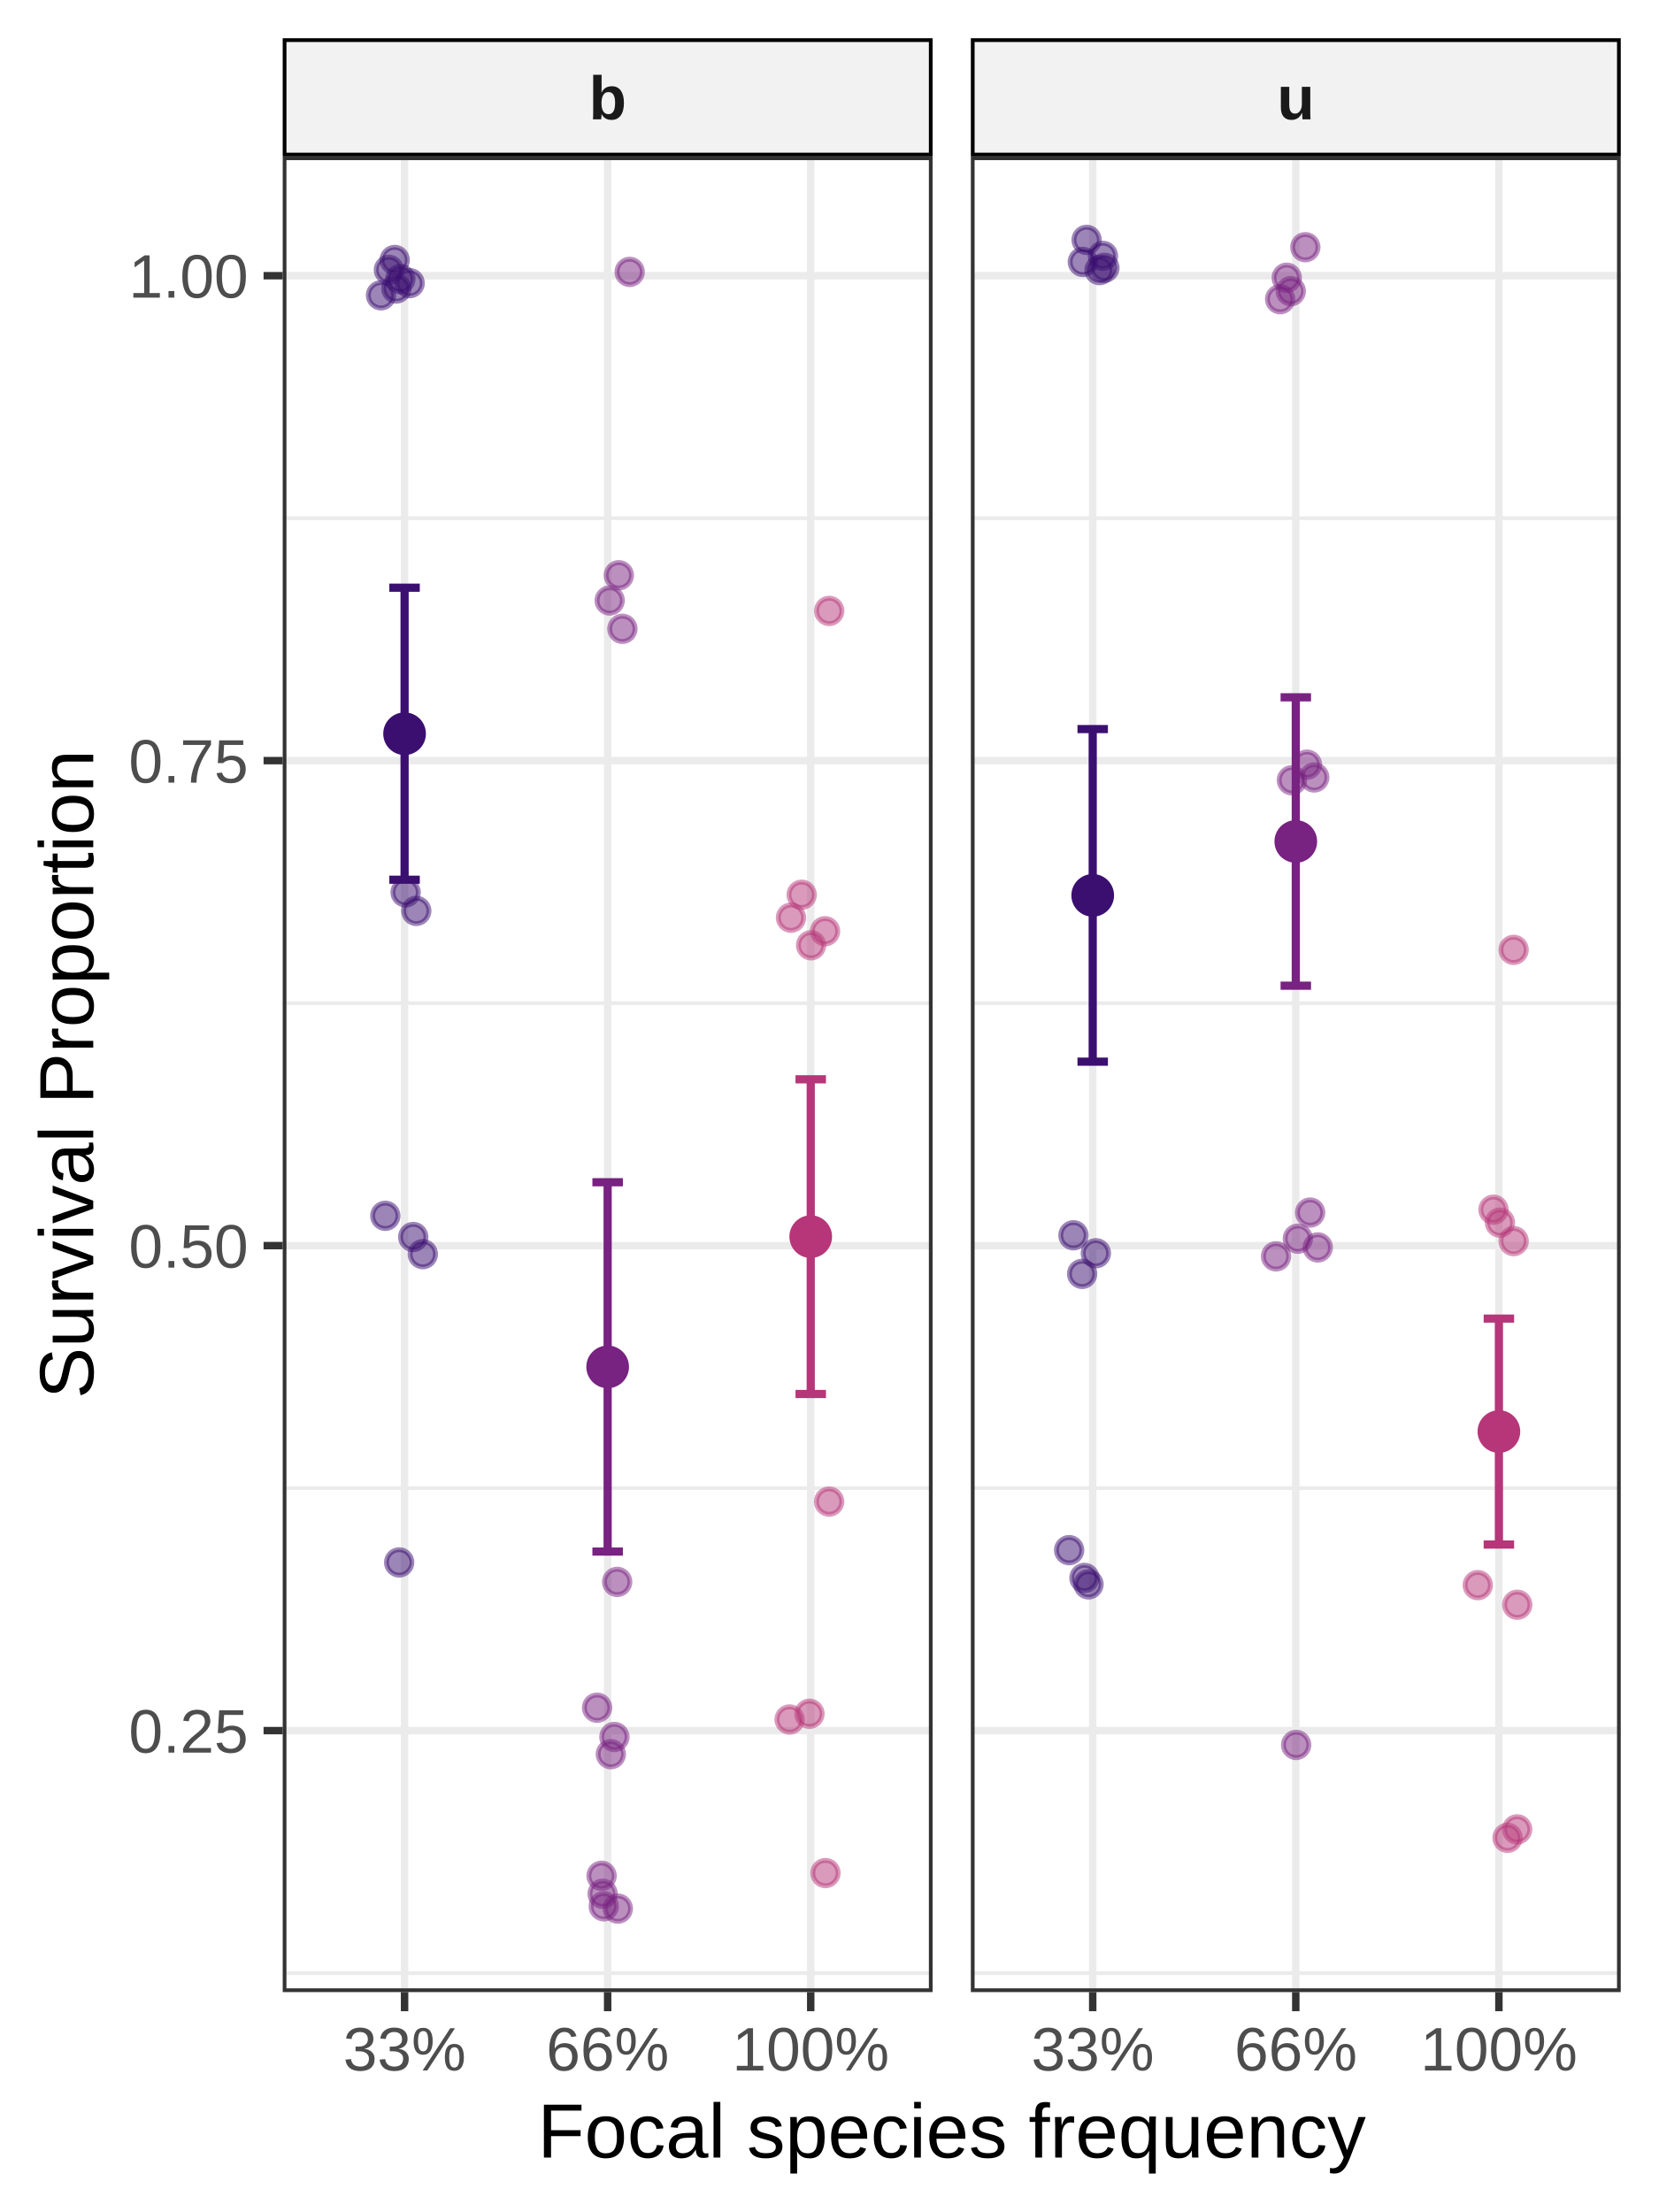
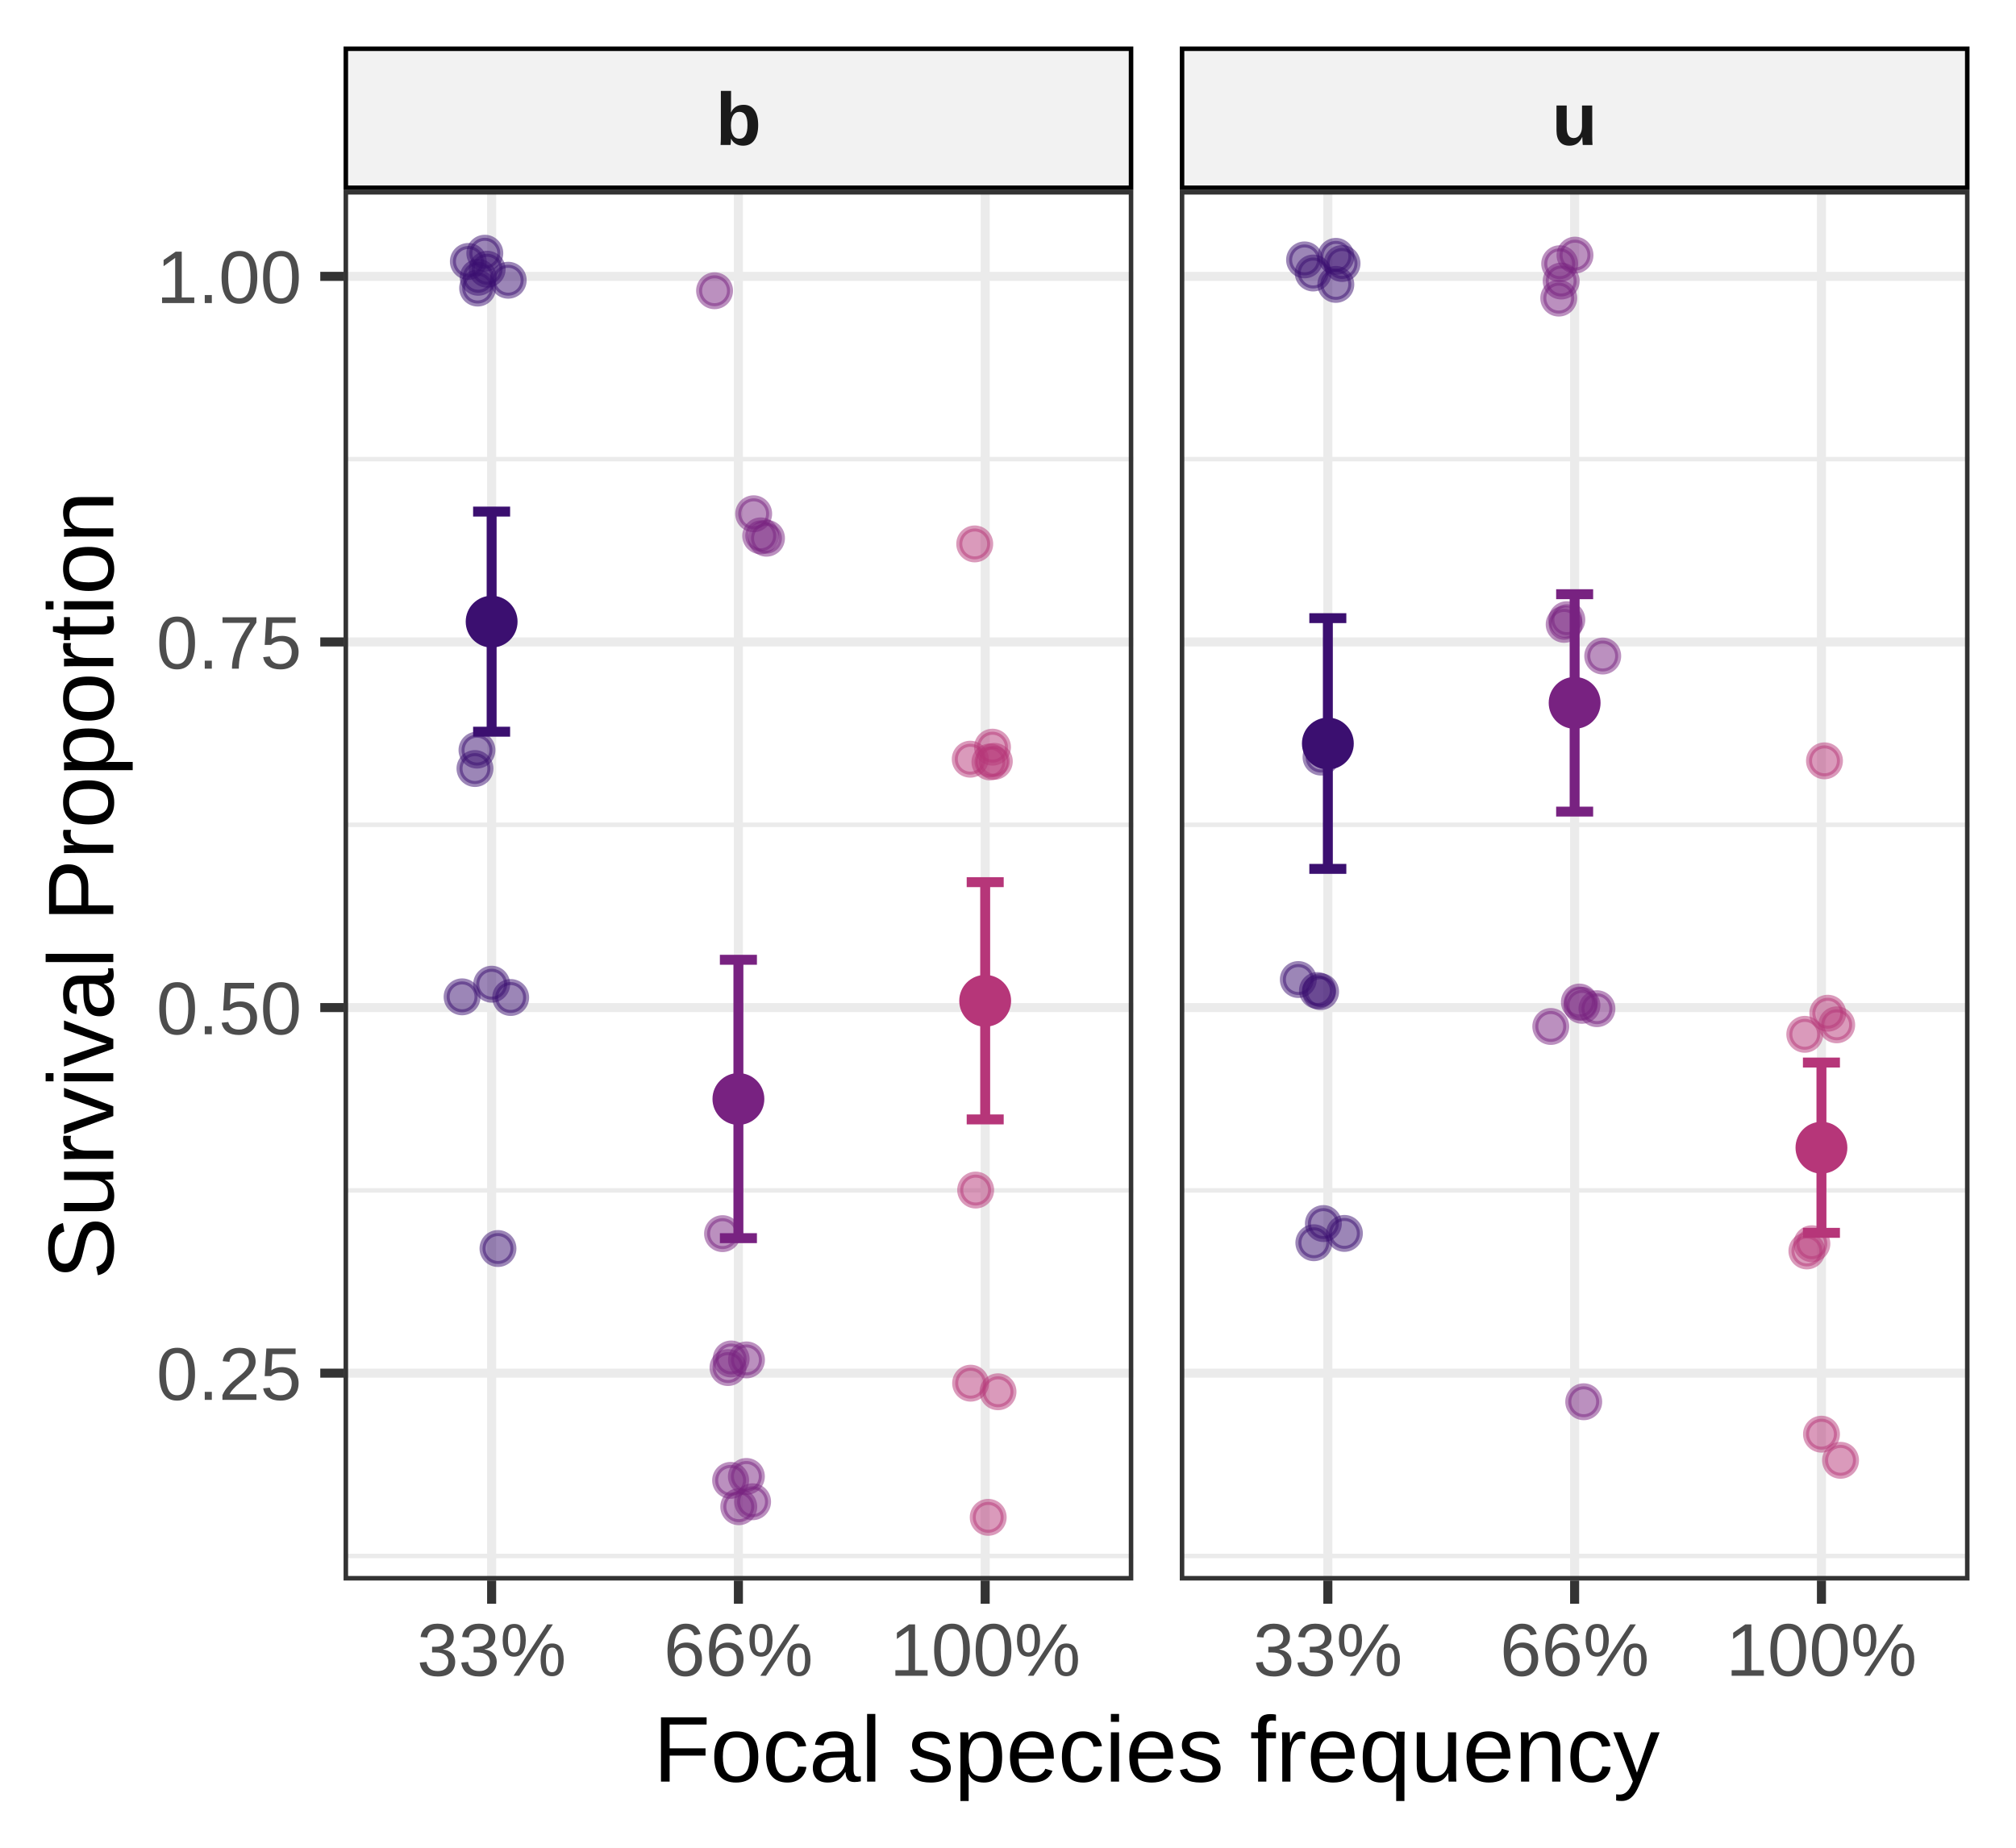
- <svg xmlns="http://www.w3.org/2000/svg" width="432.00pt" height="576.00pt" viewBox="0 0 432.00 576.00">
+ <svg xmlns="http://www.w3.org/2000/svg" width="432.00pt" height="396.00pt" viewBox="0 0 432.00 396.00">
  <g class="svglite">
    <defs>
      <style type="text/css">
    .svglite line, .svglite polyline, .svglite polygon, .svglite path, .svglite rect, .svglite circle {
      fill: none;
      stroke: #000000;
      stroke-linecap: round;
      stroke-linejoin: round;
      stroke-miterlimit: 10.00;
    }
    .svglite text {
      white-space: pre;
    }
    .svglite g.glyphgroup path {
      fill: inherit;
      stroke: none;
    }
  </style>
    </defs>
    <rect width="100%" height="100%" style="stroke: none; fill: #FFFFFF;" />
    <defs>
-       <clipPath id="cpMC4wMHw0MzIuMDB8MC4wMHw1NzYuMDA=">
-         <rect x="0.00" y="0.00" width="432.00" height="576.00" />
-       </clipPath>
-     </defs>
-     <g clip-path="url(#cpMC4wMHw0MzIuMDB8MC4wMHw1NzYuMDA=)">
-       <rect x="-0" y="0.00" width="432.00" height="576.00" style="stroke-width: 1.94; stroke: #FFFFFF; fill: #FFFFFF;" />
-     </g>
-     <defs>
-       <clipPath id="cpNzMuNjJ8MjQyLjg0fDQwLjczfDUxOC43Mw==">
-         <rect x="73.62" y="40.73" width="169.23" height="478.00" />
-       </clipPath>
-     </defs>
-     <g clip-path="url(#cpNzMuNjJ8MjQyLjg0fDQwLjczfDUxOC43Mw==)">
-       <rect x="73.62" y="40.73" width="169.23" height="478.00" style="stroke-width: 1.94; stroke: none; fill: #FFFFFF;" />
-       <polyline points="73.62,513.80 242.84,513.80 " style="stroke-width: 0.97; stroke: #EBEBEB; stroke-linecap: butt;" />
-       <polyline points="73.62,387.51 242.84,387.51 " style="stroke-width: 0.97; stroke: #EBEBEB; stroke-linecap: butt;" />
-       <polyline points="73.62,261.22 242.84,261.22 " style="stroke-width: 0.97; stroke: #EBEBEB; stroke-linecap: butt;" />
-       <polyline points="73.62,134.93 242.84,134.93 " style="stroke-width: 0.97; stroke: #EBEBEB; stroke-linecap: butt;" />
-       <polyline points="73.62,450.65 242.84,450.65 " style="stroke-width: 1.94; stroke: #EBEBEB; stroke-linecap: butt;" />
-       <polyline points="73.62,324.36 242.84,324.36 " style="stroke-width: 1.94; stroke: #EBEBEB; stroke-linecap: butt;" />
-       <polyline points="73.62,198.07 242.84,198.07 " style="stroke-width: 1.94; stroke: #EBEBEB; stroke-linecap: butt;" />
-       <polyline points="73.62,71.79 242.84,71.79 " style="stroke-width: 1.94; stroke: #EBEBEB; stroke-linecap: butt;" />
-       <polyline points="105.35,518.73 105.35,40.73 " style="stroke-width: 1.94; stroke: #EBEBEB; stroke-linecap: butt;" />
-       <polyline points="158.23,518.73 158.23,40.73 " style="stroke-width: 1.94; stroke: #EBEBEB; stroke-linecap: butt;" />
-       <polyline points="211.11,518.73 211.11,40.73 " style="stroke-width: 1.94; stroke: #EBEBEB; stroke-linecap: butt;" />
-       <circle cx="208.75" cy="232.99" r="3.31" style="stroke-width: 1.29; stroke: #B63679; stroke-opacity: 0.50; fill: #B63679; fill-opacity: 0.50;" />
-       <circle cx="214.84" cy="242.49" r="3.31" style="stroke-width: 1.29; stroke: #B63679; stroke-opacity: 0.50; fill: #B63679; fill-opacity: 0.50;" />
-       <circle cx="205.97" cy="238.96" r="3.31" style="stroke-width: 1.29; stroke: #B63679; stroke-opacity: 0.50; fill: #B63679; fill-opacity: 0.50;" />
-       <circle cx="159.99" cy="452.30" r="3.31" style="stroke-width: 1.29; stroke: #782281; stroke-opacity: 0.50; fill: #782281; fill-opacity: 0.50;" />
-       <circle cx="159.06" cy="456.78" r="3.31" style="stroke-width: 1.29; stroke: #782281; stroke-opacity: 0.50; fill: #782281; fill-opacity: 0.50;" />
-       <circle cx="155.48" cy="444.68" r="3.31" style="stroke-width: 1.29; stroke: #782281; stroke-opacity: 0.50; fill: #782281; fill-opacity: 0.50;" />
-       <circle cx="106.67" cy="73.73" r="3.31" style="stroke-width: 1.29; stroke: #3B0F70; stroke-opacity: 0.50; fill: #3B0F70; fill-opacity: 0.50;" />
-       <circle cx="103.20" cy="75.13" r="3.31" style="stroke-width: 1.29; stroke: #3B0F70; stroke-opacity: 0.50; fill: #3B0F70; fill-opacity: 0.50;" />
-       <circle cx="104.25" cy="72.66" r="3.31" style="stroke-width: 1.29; stroke: #3B0F70; stroke-opacity: 0.50; fill: #3B0F70; fill-opacity: 0.50;" />
-       <circle cx="161.14" cy="149.80" r="3.31" style="stroke-width: 1.29; stroke: #782281; stroke-opacity: 0.50; fill: #782281; fill-opacity: 0.50;" />
-       <circle cx="160.71" cy="411.92" r="3.31" style="stroke-width: 1.29; stroke: #782281; stroke-opacity: 0.50; fill: #782281; fill-opacity: 0.50;" />
-       <circle cx="156.92" cy="493.13" r="3.31" style="stroke-width: 1.29; stroke: #782281; stroke-opacity: 0.50; fill: #782281; fill-opacity: 0.50;" />
-       <circle cx="110.10" cy="326.58" r="3.31" style="stroke-width: 1.29; stroke: #3B0F70; stroke-opacity: 0.50; fill: #3B0F70; fill-opacity: 0.50;" />
-       <circle cx="107.60" cy="322.11" r="3.31" style="stroke-width: 1.29; stroke: #3B0F70; stroke-opacity: 0.50; fill: #3B0F70; fill-opacity: 0.50;" />
-       <circle cx="100.33" cy="316.59" r="3.31" style="stroke-width: 1.29; stroke: #3B0F70; stroke-opacity: 0.50; fill: #3B0F70; fill-opacity: 0.50;" />
-       <circle cx="156.64" cy="488.45" r="3.31" style="stroke-width: 1.29; stroke: #782281; stroke-opacity: 0.50; fill: #782281; fill-opacity: 0.50;" />
-       <circle cx="160.88" cy="497.00" r="3.31" style="stroke-width: 1.29; stroke: #782281; stroke-opacity: 0.50; fill: #782281; fill-opacity: 0.50;" />
-       <circle cx="157.21" cy="496.39" r="3.31" style="stroke-width: 1.29; stroke: #782281; stroke-opacity: 0.50; fill: #782281; fill-opacity: 0.50;" />
-       <circle cx="215.92" cy="159.08" r="3.31" style="stroke-width: 1.29; stroke: #B63679; stroke-opacity: 0.50; fill: #B63679; fill-opacity: 0.50;" />
-       <circle cx="211.20" cy="246.14" r="3.31" style="stroke-width: 1.29; stroke: #B63679; stroke-opacity: 0.50; fill: #B63679; fill-opacity: 0.50;" />
-       <circle cx="214.95" cy="487.74" r="3.31" style="stroke-width: 1.29; stroke: #B63679; stroke-opacity: 0.50; fill: #B63679; fill-opacity: 0.50;" />
-       <circle cx="105.62" cy="232.37" r="3.31" style="stroke-width: 1.29; stroke: #3B0F70; stroke-opacity: 0.50; fill: #3B0F70; fill-opacity: 0.50;" />
-       <circle cx="103.94" cy="406.85" r="3.31" style="stroke-width: 1.29; stroke: #3B0F70; stroke-opacity: 0.50; fill: #3B0F70; fill-opacity: 0.50;" />
-       <circle cx="108.39" cy="237.19" r="3.31" style="stroke-width: 1.29; stroke: #3B0F70; stroke-opacity: 0.50; fill: #3B0F70; fill-opacity: 0.50;" />
-       <circle cx="102.77" cy="67.70" r="3.31" style="stroke-width: 1.29; stroke: #3B0F70; stroke-opacity: 0.50; fill: #3B0F70; fill-opacity: 0.50;" />
-       <circle cx="99.21" cy="76.89" r="3.31" style="stroke-width: 1.29; stroke: #3B0F70; stroke-opacity: 0.50; fill: #3B0F70; fill-opacity: 0.50;" />
-       <circle cx="101.27" cy="70.27" r="3.31" style="stroke-width: 1.29; stroke: #3B0F70; stroke-opacity: 0.50; fill: #3B0F70; fill-opacity: 0.50;" />
-       <circle cx="158.76" cy="156.36" r="3.31" style="stroke-width: 1.29; stroke: #782281; stroke-opacity: 0.50; fill: #782281; fill-opacity: 0.50;" />
-       <circle cx="163.96" cy="70.80" r="3.31" style="stroke-width: 1.29; stroke: #782281; stroke-opacity: 0.50; fill: #782281; fill-opacity: 0.50;" />
-       <circle cx="162.07" cy="163.74" r="3.31" style="stroke-width: 1.29; stroke: #782281; stroke-opacity: 0.50; fill: #782281; fill-opacity: 0.50;" />
-       <circle cx="215.90" cy="391.01" r="3.31" style="stroke-width: 1.29; stroke: #B63679; stroke-opacity: 0.50; fill: #B63679; fill-opacity: 0.50;" />
-       <circle cx="205.61" cy="447.75" r="3.31" style="stroke-width: 1.29; stroke: #B63679; stroke-opacity: 0.50; fill: #B63679; fill-opacity: 0.50;" />
-       <circle cx="210.78" cy="446.26" r="3.31" style="stroke-width: 1.29; stroke: #B63679; stroke-opacity: 0.50; fill: #B63679; fill-opacity: 0.50;" />
-       <circle cx="105.35" cy="191.06" r="4.91" style="stroke-width: 1.29; stroke: #3B0F70; fill: #3B0F70;" />
-       <circle cx="158.23" cy="355.93" r="4.91" style="stroke-width: 1.29; stroke: #782281; fill: #782281;" />
-       <circle cx="211.11" cy="322.02" r="4.91" style="stroke-width: 1.29; stroke: #B63679; fill: #B63679;" />
-       <polyline points="101.38,153.04 109.31,153.04 " style="stroke-width: 2.13; stroke: #3B0F70; stroke-linecap: butt;" />
-       <polyline points="105.35,153.04 105.35,229.08 " style="stroke-width: 2.13; stroke: #3B0F70; stroke-linecap: butt;" />
-       <polyline points="101.38,229.08 109.31,229.08 " style="stroke-width: 2.13; stroke: #3B0F70; stroke-linecap: butt;" />
-       <polyline points="154.26,307.85 162.20,307.85 " style="stroke-width: 2.13; stroke: #782281; stroke-linecap: butt;" />
-       <polyline points="158.23,307.85 158.23,404.02 " style="stroke-width: 2.13; stroke: #782281; stroke-linecap: butt;" />
-       <polyline points="154.26,404.02 162.20,404.02 " style="stroke-width: 2.13; stroke: #782281; stroke-linecap: butt;" />
-       <polyline points="207.15,281.05 215.08,281.05 " style="stroke-width: 2.13; stroke: #B63679; stroke-linecap: butt;" />
-       <polyline points="211.11,281.05 211.11,363.00 " style="stroke-width: 2.13; stroke: #B63679; stroke-linecap: butt;" />
-       <polyline points="207.15,363.00 215.08,363.00 " style="stroke-width: 2.13; stroke: #B63679; stroke-linecap: butt;" />
-       <rect x="73.62" y="40.73" width="169.23" height="478.00" style="stroke-width: 1.94; stroke: #333333;" />
-     </g>
-     <g clip-path="url(#cpMC4wMHw0MzIuMDB8MC4wMHw1NzYuMDA=)">
+       <clipPath id="cpMC4wMHw0MzIuMDB8MC4wMHwzOTYuMDA=">
+         <rect x="0.00" y="0.00" width="432.00" height="396.00" />
+       </clipPath>
+     </defs>
+     <g clip-path="url(#cpMC4wMHw0MzIuMDB8MC4wMHwzOTYuMDA=)">
+       <rect x="-0" y="0.00" width="432.00" height="396.00" style="stroke-width: 1.94; stroke: #FFFFFF; fill: #FFFFFF;" />
+     </g>
+     <defs>
+       <clipPath id="cpNzMuNjJ8MjQyLjg0fDQwLjczfDMzOC43Mw==">
+         <rect x="73.62" y="40.73" width="169.23" height="298.00" />
+       </clipPath>
+     </defs>
+     <g clip-path="url(#cpNzMuNjJ8MjQyLjg0fDQwLjczfDMzOC43Mw==)">
+       <rect x="73.62" y="40.73" width="169.23" height="298.00" style="stroke-width: 1.94; stroke: none; fill: #FFFFFF;" />
+       <polyline points="73.62,333.47 242.84,333.47 " style="stroke-width: 0.97; stroke: #EBEBEB; stroke-linecap: butt;" />
+       <polyline points="73.62,255.11 242.84,255.11 " style="stroke-width: 0.97; stroke: #EBEBEB; stroke-linecap: butt;" />
+       <polyline points="73.62,176.76 242.84,176.76 " style="stroke-width: 0.97; stroke: #EBEBEB; stroke-linecap: butt;" />
+       <polyline points="73.62,98.40 242.84,98.40 " style="stroke-width: 0.97; stroke: #EBEBEB; stroke-linecap: butt;" />
+       <polyline points="73.62,294.29 242.84,294.29 " style="stroke-width: 1.94; stroke: #EBEBEB; stroke-linecap: butt;" />
+       <polyline points="73.62,215.94 242.84,215.94 " style="stroke-width: 1.94; stroke: #EBEBEB; stroke-linecap: butt;" />
+       <polyline points="73.62,137.58 242.84,137.58 " style="stroke-width: 1.94; stroke: #EBEBEB; stroke-linecap: butt;" />
+       <polyline points="73.62,59.23 242.84,59.23 " style="stroke-width: 1.94; stroke: #EBEBEB; stroke-linecap: butt;" />
+       <polyline points="105.35,338.73 105.35,40.73 " style="stroke-width: 1.94; stroke: #EBEBEB; stroke-linecap: butt;" />
+       <polyline points="158.23,338.73 158.23,40.73 " style="stroke-width: 1.94; stroke: #EBEBEB; stroke-linecap: butt;" />
+       <polyline points="211.11,338.73 211.11,40.73 " style="stroke-width: 1.94; stroke: #EBEBEB; stroke-linecap: butt;" />
+       <circle cx="207.91" cy="162.71" r="3.31" style="stroke-width: 1.29; stroke: #B63679; stroke-opacity: 0.50; fill: #B63679; fill-opacity: 0.50;" />
+       <circle cx="212.13" cy="163.30" r="3.31" style="stroke-width: 1.29; stroke: #B63679; stroke-opacity: 0.50; fill: #B63679; fill-opacity: 0.50;" />
+       <circle cx="212.68" cy="160.13" r="3.31" style="stroke-width: 1.29; stroke: #B63679; stroke-opacity: 0.50; fill: #B63679; fill-opacity: 0.50;" />
+       <circle cx="159.96" cy="291.45" r="3.31" style="stroke-width: 1.29; stroke: #782281; stroke-opacity: 0.50; fill: #782281; fill-opacity: 0.50;" />
+       <circle cx="156.67" cy="291.25" r="3.31" style="stroke-width: 1.29; stroke: #782281; stroke-opacity: 0.50; fill: #782281; fill-opacity: 0.50;" />
+       <circle cx="156.00" cy="293.09" r="3.31" style="stroke-width: 1.29; stroke: #782281; stroke-opacity: 0.50; fill: #782281; fill-opacity: 0.50;" />
+       <circle cx="103.89" cy="54.27" r="3.31" style="stroke-width: 1.29; stroke: #3B0F70; stroke-opacity: 0.50; fill: #3B0F70; fill-opacity: 0.50;" />
+       <circle cx="104.39" cy="57.70" r="3.31" style="stroke-width: 1.29; stroke: #3B0F70; stroke-opacity: 0.50; fill: #3B0F70; fill-opacity: 0.50;" />
+       <circle cx="102.35" cy="61.74" r="3.31" style="stroke-width: 1.29; stroke: #3B0F70; stroke-opacity: 0.50; fill: #3B0F70; fill-opacity: 0.50;" />
+       <circle cx="164.25" cy="115.35" r="3.31" style="stroke-width: 1.29; stroke: #782281; stroke-opacity: 0.50; fill: #782281; fill-opacity: 0.50;" />
+       <circle cx="154.83" cy="264.39" r="3.31" style="stroke-width: 1.29; stroke: #782281; stroke-opacity: 0.50; fill: #782281; fill-opacity: 0.50;" />
+       <circle cx="158.31" cy="322.92" r="3.31" style="stroke-width: 1.29; stroke: #782281; stroke-opacity: 0.50; fill: #782281; fill-opacity: 0.50;" />
+       <circle cx="109.43" cy="213.78" r="3.31" style="stroke-width: 1.29; stroke: #3B0F70; stroke-opacity: 0.50; fill: #3B0F70; fill-opacity: 0.50;" />
+       <circle cx="105.36" cy="210.93" r="3.31" style="stroke-width: 1.29; stroke: #3B0F70; stroke-opacity: 0.50; fill: #3B0F70; fill-opacity: 0.50;" />
+       <circle cx="99.02" cy="213.64" r="3.31" style="stroke-width: 1.29; stroke: #3B0F70; stroke-opacity: 0.50; fill: #3B0F70; fill-opacity: 0.50;" />
+       <circle cx="161.27" cy="321.85" r="3.31" style="stroke-width: 1.29; stroke: #782281; stroke-opacity: 0.50; fill: #782281; fill-opacity: 0.50;" />
+       <circle cx="159.94" cy="316.43" r="3.31" style="stroke-width: 1.29; stroke: #782281; stroke-opacity: 0.50; fill: #782281; fill-opacity: 0.50;" />
+       <circle cx="156.56" cy="317.27" r="3.31" style="stroke-width: 1.29; stroke: #782281; stroke-opacity: 0.50; fill: #782281; fill-opacity: 0.50;" />
+       <circle cx="208.87" cy="116.57" r="3.31" style="stroke-width: 1.29; stroke: #B63679; stroke-opacity: 0.50; fill: #B63679; fill-opacity: 0.50;" />
+       <circle cx="213.07" cy="163.17" r="3.31" style="stroke-width: 1.29; stroke: #B63679; stroke-opacity: 0.50; fill: #B63679; fill-opacity: 0.50;" />
+       <circle cx="211.76" cy="325.19" r="3.31" style="stroke-width: 1.29; stroke: #B63679; stroke-opacity: 0.50; fill: #B63679; fill-opacity: 0.50;" />
+       <circle cx="101.78" cy="164.71" r="3.31" style="stroke-width: 1.29; stroke: #3B0F70; stroke-opacity: 0.50; fill: #3B0F70; fill-opacity: 0.50;" />
+       <circle cx="106.71" cy="267.58" r="3.31" style="stroke-width: 1.29; stroke: #3B0F70; stroke-opacity: 0.50; fill: #3B0F70; fill-opacity: 0.50;" />
+       <circle cx="102.21" cy="160.76" r="3.31" style="stroke-width: 1.29; stroke: #3B0F70; stroke-opacity: 0.50; fill: #3B0F70; fill-opacity: 0.50;" />
+       <circle cx="100.36" cy="56.03" r="3.31" style="stroke-width: 1.29; stroke: #3B0F70; stroke-opacity: 0.50; fill: #3B0F70; fill-opacity: 0.50;" />
+       <circle cx="108.90" cy="60.06" r="3.31" style="stroke-width: 1.29; stroke: #3B0F70; stroke-opacity: 0.50; fill: #3B0F70; fill-opacity: 0.50;" />
+       <circle cx="102.47" cy="59.43" r="3.31" style="stroke-width: 1.29; stroke: #3B0F70; stroke-opacity: 0.50; fill: #3B0F70; fill-opacity: 0.50;" />
+       <circle cx="163.01" cy="114.84" r="3.31" style="stroke-width: 1.29; stroke: #782281; stroke-opacity: 0.50; fill: #782281; fill-opacity: 0.50;" />
+       <circle cx="153.12" cy="62.31" r="3.31" style="stroke-width: 1.29; stroke: #782281; stroke-opacity: 0.50; fill: #782281; fill-opacity: 0.50;" />
+       <circle cx="161.50" cy="110.11" r="3.31" style="stroke-width: 1.29; stroke: #782281; stroke-opacity: 0.50; fill: #782281; fill-opacity: 0.50;" />
+       <circle cx="209.07" cy="255.05" r="3.31" style="stroke-width: 1.29; stroke: #B63679; stroke-opacity: 0.50; fill: #B63679; fill-opacity: 0.50;" />
+       <circle cx="207.99" cy="296.44" r="3.31" style="stroke-width: 1.29; stroke: #B63679; stroke-opacity: 0.50; fill: #B63679; fill-opacity: 0.50;" />
+       <circle cx="213.86" cy="298.28" r="3.31" style="stroke-width: 1.29; stroke: #B63679; stroke-opacity: 0.50; fill: #B63679; fill-opacity: 0.50;" />
+       <circle cx="105.35" cy="133.23" r="4.91" style="stroke-width: 1.29; stroke: #3B0F70; fill: #3B0F70;" />
+       <circle cx="158.23" cy="235.53" r="4.91" style="stroke-width: 1.29; stroke: #782281; fill: #782281;" />
+       <circle cx="211.11" cy="214.49" r="4.91" style="stroke-width: 1.29; stroke: #B63679; fill: #B63679;" />
+       <polyline points="101.38,109.64 109.31,109.64 " style="stroke-width: 2.13; stroke: #3B0F70; stroke-linecap: butt;" />
+       <polyline points="105.35,109.64 105.35,156.82 " style="stroke-width: 2.13; stroke: #3B0F70; stroke-linecap: butt;" />
+       <polyline points="101.38,156.82 109.31,156.82 " style="stroke-width: 2.13; stroke: #3B0F70; stroke-linecap: butt;" />
+       <polyline points="154.26,205.69 162.20,205.69 " style="stroke-width: 2.13; stroke: #782281; stroke-linecap: butt;" />
+       <polyline points="158.23,205.69 158.23,265.36 " style="stroke-width: 2.13; stroke: #782281; stroke-linecap: butt;" />
+       <polyline points="154.26,265.36 162.20,265.36 " style="stroke-width: 2.13; stroke: #782281; stroke-linecap: butt;" />
+       <polyline points="207.15,189.06 215.08,189.06 " style="stroke-width: 2.13; stroke: #B63679; stroke-linecap: butt;" />
+       <polyline points="211.11,189.06 211.11,239.91 " style="stroke-width: 2.13; stroke: #B63679; stroke-linecap: butt;" />
+       <polyline points="207.15,239.91 215.08,239.91 " style="stroke-width: 2.13; stroke: #B63679; stroke-linecap: butt;" />
+       <rect x="73.62" y="40.73" width="169.23" height="298.00" style="stroke-width: 1.94; stroke: #333333;" />
+     </g>
+     <g clip-path="url(#cpMC4wMHw0MzIuMDB8MC4wMHwzOTYuMDA=)">
</g>
    <defs>
-       <clipPath id="cpMjUyLjgxfDQyMi4wNHw0MC43M3w1MTguNzM=">
-         <rect x="252.81" y="40.73" width="169.23" height="478.00" />
-       </clipPath>
-     </defs>
-     <g clip-path="url(#cpMjUyLjgxfDQyMi4wNHw0MC43M3w1MTguNzM=)">
-       <rect x="252.81" y="40.73" width="169.23" height="478.00" style="stroke-width: 1.94; stroke: none; fill: #FFFFFF;" />
-       <polyline points="252.81,513.80 422.04,513.80 " style="stroke-width: 0.97; stroke: #EBEBEB; stroke-linecap: butt;" />
-       <polyline points="252.81,387.51 422.04,387.51 " style="stroke-width: 0.97; stroke: #EBEBEB; stroke-linecap: butt;" />
-       <polyline points="252.81,261.22 422.04,261.22 " style="stroke-width: 0.97; stroke: #EBEBEB; stroke-linecap: butt;" />
-       <polyline points="252.81,134.93 422.04,134.93 " style="stroke-width: 0.97; stroke: #EBEBEB; stroke-linecap: butt;" />
-       <polyline points="252.81,450.65 422.04,450.65 " style="stroke-width: 1.94; stroke: #EBEBEB; stroke-linecap: butt;" />
-       <polyline points="252.81,324.36 422.04,324.36 " style="stroke-width: 1.94; stroke: #EBEBEB; stroke-linecap: butt;" />
-       <polyline points="252.81,198.07 422.04,198.07 " style="stroke-width: 1.94; stroke: #EBEBEB; stroke-linecap: butt;" />
-       <polyline points="252.81,71.79 422.04,71.79 " style="stroke-width: 1.94; stroke: #EBEBEB; stroke-linecap: butt;" />
-       <polyline points="284.54,518.73 284.54,40.73 " style="stroke-width: 1.94; stroke: #EBEBEB; stroke-linecap: butt;" />
-       <polyline points="337.42,518.73 337.42,40.73 " style="stroke-width: 1.94; stroke: #EBEBEB; stroke-linecap: butt;" />
-       <polyline points="390.31,518.73 390.31,40.73 " style="stroke-width: 1.94; stroke: #EBEBEB; stroke-linecap: butt;" />
-       <circle cx="335.06" cy="72.32" r="3.31" style="stroke-width: 1.29; stroke: #782281; stroke-opacity: 0.50; fill: #782281; fill-opacity: 0.50;" />
-       <circle cx="341.15" cy="315.75" r="3.31" style="stroke-width: 1.29; stroke: #782281; stroke-opacity: 0.50; fill: #782281; fill-opacity: 0.50;" />
-       <circle cx="332.28" cy="327.15" r="3.31" style="stroke-width: 1.29; stroke: #782281; stroke-opacity: 0.50; fill: #782281; fill-opacity: 0.50;" />
-       <circle cx="286.30" cy="70.33" r="3.31" style="stroke-width: 1.29; stroke: #3B0F70; stroke-opacity: 0.50; fill: #3B0F70; fill-opacity: 0.50;" />
-       <circle cx="285.36" cy="326.34" r="3.31" style="stroke-width: 1.29; stroke: #3B0F70; stroke-opacity: 0.50; fill: #3B0F70; fill-opacity: 0.50;" />
-       <circle cx="281.78" cy="331.71" r="3.31" style="stroke-width: 1.29; stroke: #3B0F70; stroke-opacity: 0.50; fill: #3B0F70; fill-opacity: 0.50;" />
-       <circle cx="285.86" cy="233.00" r="3.31" style="stroke-width: 1.29; stroke: #3B0F70; stroke-opacity: 0.50; fill: #3B0F70; fill-opacity: 0.50;" />
-       <circle cx="282.39" cy="410.89" r="3.31" style="stroke-width: 1.29; stroke: #3B0F70; stroke-opacity: 0.50; fill: #3B0F70; fill-opacity: 0.50;" />
-       <circle cx="283.44" cy="412.56" r="3.31" style="stroke-width: 1.29; stroke: #3B0F70; stroke-opacity: 0.50; fill: #3B0F70; fill-opacity: 0.50;" />
-       <circle cx="340.33" cy="199.12" r="3.31" style="stroke-width: 1.29; stroke: #782281; stroke-opacity: 0.50; fill: #782281; fill-opacity: 0.50;" />
-       <circle cx="339.90" cy="64.37" r="3.31" style="stroke-width: 1.29; stroke: #782281; stroke-opacity: 0.50; fill: #782281; fill-opacity: 0.50;" />
-       <circle cx="336.11" cy="75.82" r="3.31" style="stroke-width: 1.29; stroke: #782281; stroke-opacity: 0.50; fill: #782281; fill-opacity: 0.50;" />
-       <circle cx="395.06" cy="476.36" r="3.31" style="stroke-width: 1.29; stroke: #B63679; stroke-opacity: 0.50; fill: #B63679; fill-opacity: 0.50;" />
-       <circle cx="392.56" cy="478.56" r="3.31" style="stroke-width: 1.29; stroke: #B63679; stroke-opacity: 0.50; fill: #B63679; fill-opacity: 0.50;" />
-       <circle cx="279.52" cy="321.66" r="3.31" style="stroke-width: 1.29; stroke: #3B0F70; stroke-opacity: 0.50; fill: #3B0F70; fill-opacity: 0.50;" />
-       <circle cx="282.95" cy="62.46" r="3.31" style="stroke-width: 1.29; stroke: #3B0F70; stroke-opacity: 0.50; fill: #3B0F70; fill-opacity: 0.50;" />
-       <circle cx="287.19" cy="66.63" r="3.31" style="stroke-width: 1.29; stroke: #3B0F70; stroke-opacity: 0.50; fill: #3B0F70; fill-opacity: 0.50;" />
-       <circle cx="336.40" cy="203.18" r="3.31" style="stroke-width: 1.29; stroke: #782281; stroke-opacity: 0.50; fill: #782281; fill-opacity: 0.50;" />
-       <circle cx="342.23" cy="202.44" r="3.31" style="stroke-width: 1.29; stroke: #782281; stroke-opacity: 0.50; fill: #782281; fill-opacity: 0.50;" />
-       <circle cx="337.51" cy="454.37" r="3.31" style="stroke-width: 1.29; stroke: #782281; stroke-opacity: 0.50; fill: #782281; fill-opacity: 0.50;" />
-       <circle cx="394.14" cy="247.34" r="3.31" style="stroke-width: 1.29; stroke: #B63679; stroke-opacity: 0.50; fill: #B63679; fill-opacity: 0.50;" />
-       <circle cx="390.58" cy="318.36" r="3.31" style="stroke-width: 1.29; stroke: #B63679; stroke-opacity: 0.50; fill: #B63679; fill-opacity: 0.50;" />
-       <circle cx="388.90" cy="315.00" r="3.31" style="stroke-width: 1.29; stroke: #B63679; stroke-opacity: 0.50; fill: #B63679; fill-opacity: 0.50;" />
-       <circle cx="287.58" cy="69.74" r="3.31" style="stroke-width: 1.29; stroke: #3B0F70; stroke-opacity: 0.50; fill: #3B0F70; fill-opacity: 0.50;" />
-       <circle cx="281.96" cy="68.20" r="3.31" style="stroke-width: 1.29; stroke: #3B0F70; stroke-opacity: 0.50; fill: #3B0F70; fill-opacity: 0.50;" />
-       <circle cx="278.40" cy="403.65" r="3.31" style="stroke-width: 1.29; stroke: #3B0F70; stroke-opacity: 0.50; fill: #3B0F70; fill-opacity: 0.50;" />
-       <circle cx="333.34" cy="77.91" r="3.31" style="stroke-width: 1.29; stroke: #782281; stroke-opacity: 0.50; fill: #782281; fill-opacity: 0.50;" />
-       <circle cx="337.95" cy="322.55" r="3.31" style="stroke-width: 1.29; stroke: #782281; stroke-opacity: 0.50; fill: #782281; fill-opacity: 0.50;" />
-       <circle cx="343.15" cy="324.82" r="3.31" style="stroke-width: 1.29; stroke: #782281; stroke-opacity: 0.50; fill: #782281; fill-opacity: 0.50;" />
-       <circle cx="394.15" cy="323.18" r="3.31" style="stroke-width: 1.29; stroke: #B63679; stroke-opacity: 0.50; fill: #B63679; fill-opacity: 0.50;" />
-       <circle cx="395.09" cy="417.87" r="3.31" style="stroke-width: 1.29; stroke: #B63679; stroke-opacity: 0.50; fill: #B63679; fill-opacity: 0.50;" />
-       <circle cx="384.81" cy="412.76" r="3.31" style="stroke-width: 1.29; stroke: #B63679; stroke-opacity: 0.50; fill: #B63679; fill-opacity: 0.50;" />
-       <circle cx="284.54" cy="233.15" r="4.91" style="stroke-width: 1.29; stroke: #3B0F70; fill: #3B0F70;" />
-       <circle cx="337.42" cy="219.12" r="4.91" style="stroke-width: 1.29; stroke: #782281; fill: #782281;" />
-       <circle cx="390.31" cy="372.77" r="4.91" style="stroke-width: 1.29; stroke: #B63679; fill: #B63679;" />
-       <polyline points="280.57,189.85 288.50,189.85 " style="stroke-width: 2.13; stroke: #3B0F70; stroke-linecap: butt;" />
-       <polyline points="284.54,189.85 284.54,276.46 " style="stroke-width: 2.13; stroke: #3B0F70; stroke-linecap: butt;" />
-       <polyline points="280.57,276.46 288.50,276.46 " style="stroke-width: 2.13; stroke: #3B0F70; stroke-linecap: butt;" />
-       <polyline points="333.46,181.58 341.39,181.58 " style="stroke-width: 2.13; stroke: #782281; stroke-linecap: butt;" />
-       <polyline points="337.42,181.58 337.42,256.67 " style="stroke-width: 2.13; stroke: #782281; stroke-linecap: butt;" />
-       <polyline points="333.46,256.67 341.39,256.67 " style="stroke-width: 2.13; stroke: #782281; stroke-linecap: butt;" />
-       <polyline points="386.34,343.36 394.27,343.36 " style="stroke-width: 2.13; stroke: #B63679; stroke-linecap: butt;" />
-       <polyline points="390.31,343.36 390.31,402.19 " style="stroke-width: 2.13; stroke: #B63679; stroke-linecap: butt;" />
-       <polyline points="386.34,402.19 394.27,402.19 " style="stroke-width: 2.13; stroke: #B63679; stroke-linecap: butt;" />
-       <rect x="252.81" y="40.73" width="169.23" height="478.00" style="stroke-width: 1.94; stroke: #333333;" />
-     </g>
-     <g clip-path="url(#cpMC4wMHw0MzIuMDB8MC4wMHw1NzYuMDA=)">
+       <clipPath id="cpMjUyLjgxfDQyMi4wNHw0MC43M3wzMzguNzM=">
+         <rect x="252.81" y="40.73" width="169.23" height="298.00" />
+       </clipPath>
+     </defs>
+     <g clip-path="url(#cpMjUyLjgxfDQyMi4wNHw0MC43M3wzMzguNzM=)">
+       <rect x="252.81" y="40.73" width="169.23" height="298.00" style="stroke-width: 1.94; stroke: none; fill: #FFFFFF;" />
+       <polyline points="252.81,333.47 422.04,333.47 " style="stroke-width: 0.97; stroke: #EBEBEB; stroke-linecap: butt;" />
+       <polyline points="252.81,255.11 422.04,255.11 " style="stroke-width: 0.97; stroke: #EBEBEB; stroke-linecap: butt;" />
+       <polyline points="252.81,176.76 422.04,176.76 " style="stroke-width: 0.97; stroke: #EBEBEB; stroke-linecap: butt;" />
+       <polyline points="252.81,98.40 422.04,98.40 " style="stroke-width: 0.97; stroke: #EBEBEB; stroke-linecap: butt;" />
+       <polyline points="252.81,294.29 422.04,294.29 " style="stroke-width: 1.94; stroke: #EBEBEB; stroke-linecap: butt;" />
+       <polyline points="252.81,215.94 422.04,215.94 " style="stroke-width: 1.94; stroke: #EBEBEB; stroke-linecap: butt;" />
+       <polyline points="252.81,137.58 422.04,137.58 " style="stroke-width: 1.94; stroke: #EBEBEB; stroke-linecap: butt;" />
+       <polyline points="252.81,59.23 422.04,59.23 " style="stroke-width: 1.94; stroke: #EBEBEB; stroke-linecap: butt;" />
+       <polyline points="284.54,338.73 284.54,40.73 " style="stroke-width: 1.94; stroke: #EBEBEB; stroke-linecap: butt;" />
+       <polyline points="337.42,338.73 337.42,40.73 " style="stroke-width: 1.94; stroke: #EBEBEB; stroke-linecap: butt;" />
+       <polyline points="390.31,338.73 390.31,40.73 " style="stroke-width: 1.94; stroke: #EBEBEB; stroke-linecap: butt;" />
+       <circle cx="334.22" cy="56.52" r="3.31" style="stroke-width: 1.29; stroke: #782281; stroke-opacity: 0.50; fill: #782281; fill-opacity: 0.50;" />
+       <circle cx="338.44" cy="214.75" r="3.31" style="stroke-width: 1.29; stroke: #782281; stroke-opacity: 0.50; fill: #782281; fill-opacity: 0.50;" />
+       <circle cx="338.99" cy="215.46" r="3.31" style="stroke-width: 1.29; stroke: #782281; stroke-opacity: 0.50; fill: #782281; fill-opacity: 0.50;" />
+       <circle cx="286.27" cy="54.94" r="3.31" style="stroke-width: 1.29; stroke: #3B0F70; stroke-opacity: 0.50; fill: #3B0F70; fill-opacity: 0.50;" />
+       <circle cx="282.98" cy="212.53" r="3.31" style="stroke-width: 1.29; stroke: #3B0F70; stroke-opacity: 0.50; fill: #3B0F70; fill-opacity: 0.50;" />
+       <circle cx="282.31" cy="212.29" r="3.31" style="stroke-width: 1.29; stroke: #3B0F70; stroke-opacity: 0.50; fill: #3B0F70; fill-opacity: 0.50;" />
+       <circle cx="283.08" cy="162.26" r="3.31" style="stroke-width: 1.29; stroke: #3B0F70; stroke-opacity: 0.50; fill: #3B0F70; fill-opacity: 0.50;" />
+       <circle cx="283.58" cy="262.23" r="3.31" style="stroke-width: 1.29; stroke: #3B0F70; stroke-opacity: 0.50; fill: #3B0F70; fill-opacity: 0.50;" />
+       <circle cx="281.54" cy="266.34" r="3.31" style="stroke-width: 1.29; stroke: #3B0F70; stroke-opacity: 0.50; fill: #3B0F70; fill-opacity: 0.50;" />
+       <circle cx="343.44" cy="140.60" r="3.31" style="stroke-width: 1.29; stroke: #782281; stroke-opacity: 0.50; fill: #782281; fill-opacity: 0.50;" />
+       <circle cx="334.02" cy="63.89" r="3.31" style="stroke-width: 1.29; stroke: #782281; stroke-opacity: 0.50; fill: #782281; fill-opacity: 0.50;" />
+       <circle cx="337.50" cy="54.68" r="3.31" style="stroke-width: 1.29; stroke: #782281; stroke-opacity: 0.50; fill: #782281; fill-opacity: 0.50;" />
+       <circle cx="394.40" cy="312.97" r="3.31" style="stroke-width: 1.29; stroke: #B63679; stroke-opacity: 0.50; fill: #B63679; fill-opacity: 0.50;" />
+       <circle cx="390.32" cy="307.37" r="3.31" style="stroke-width: 1.29; stroke: #B63679; stroke-opacity: 0.50; fill: #B63679; fill-opacity: 0.50;" />
+       <circle cx="278.21" cy="209.93" r="3.31" style="stroke-width: 1.29; stroke: #3B0F70; stroke-opacity: 0.50; fill: #3B0F70; fill-opacity: 0.50;" />
+       <circle cx="287.58" cy="56.47" r="3.31" style="stroke-width: 1.29; stroke: #3B0F70; stroke-opacity: 0.50; fill: #3B0F70; fill-opacity: 0.50;" />
+       <circle cx="286.25" cy="60.95" r="3.31" style="stroke-width: 1.29; stroke: #3B0F70; stroke-opacity: 0.50; fill: #3B0F70; fill-opacity: 0.50;" />
+       <circle cx="335.75" cy="132.81" r="3.31" style="stroke-width: 1.29; stroke: #782281; stroke-opacity: 0.50; fill: #782281; fill-opacity: 0.50;" />
+       <circle cx="335.18" cy="133.81" r="3.31" style="stroke-width: 1.29; stroke: #782281; stroke-opacity: 0.50; fill: #782281; fill-opacity: 0.50;" />
+       <circle cx="339.37" cy="300.42" r="3.31" style="stroke-width: 1.29; stroke: #782281; stroke-opacity: 0.50; fill: #782281; fill-opacity: 0.50;" />
+       <circle cx="390.96" cy="163.06" r="3.31" style="stroke-width: 1.29; stroke: #B63679; stroke-opacity: 0.50; fill: #B63679; fill-opacity: 0.50;" />
+       <circle cx="386.74" cy="221.67" r="3.31" style="stroke-width: 1.29; stroke: #B63679; stroke-opacity: 0.50; fill: #B63679; fill-opacity: 0.50;" />
+       <circle cx="391.67" cy="217.15" r="3.31" style="stroke-width: 1.29; stroke: #B63679; stroke-opacity: 0.50; fill: #B63679; fill-opacity: 0.50;" />
+       <circle cx="281.40" cy="58.51" r="3.31" style="stroke-width: 1.29; stroke: #3B0F70; stroke-opacity: 0.50; fill: #3B0F70; fill-opacity: 0.50;" />
+       <circle cx="279.55" cy="55.70" r="3.31" style="stroke-width: 1.29; stroke: #3B0F70; stroke-opacity: 0.50; fill: #3B0F70; fill-opacity: 0.50;" />
+       <circle cx="288.09" cy="264.34" r="3.31" style="stroke-width: 1.29; stroke: #3B0F70; stroke-opacity: 0.50; fill: #3B0F70; fill-opacity: 0.50;" />
+       <circle cx="334.54" cy="60.23" r="3.31" style="stroke-width: 1.29; stroke: #782281; stroke-opacity: 0.50; fill: #782281; fill-opacity: 0.50;" />
+       <circle cx="342.20" cy="216.18" r="3.31" style="stroke-width: 1.29; stroke: #782281; stroke-opacity: 0.50; fill: #782281; fill-opacity: 0.50;" />
+       <circle cx="332.31" cy="219.99" r="3.31" style="stroke-width: 1.29; stroke: #782281; stroke-opacity: 0.50; fill: #782281; fill-opacity: 0.50;" />
+       <circle cx="393.58" cy="219.64" r="3.31" style="stroke-width: 1.29; stroke: #B63679; stroke-opacity: 0.50; fill: #B63679; fill-opacity: 0.50;" />
+       <circle cx="388.26" cy="266.55" r="3.31" style="stroke-width: 1.29; stroke: #B63679; stroke-opacity: 0.50; fill: #B63679; fill-opacity: 0.50;" />
+       <circle cx="387.19" cy="268.10" r="3.31" style="stroke-width: 1.29; stroke: #B63679; stroke-opacity: 0.50; fill: #B63679; fill-opacity: 0.50;" />
+       <circle cx="284.54" cy="159.35" r="4.91" style="stroke-width: 1.29; stroke: #3B0F70; fill: #3B0F70;" />
+       <circle cx="337.42" cy="150.64" r="4.91" style="stroke-width: 1.29; stroke: #782281; fill: #782281;" />
+       <circle cx="390.31" cy="245.97" r="4.91" style="stroke-width: 1.29; stroke: #B63679; fill: #B63679;" />
+       <polyline points="280.57,132.48 288.50,132.48 " style="stroke-width: 2.13; stroke: #3B0F70; stroke-linecap: butt;" />
+       <polyline points="284.54,132.48 284.54,186.21 " style="stroke-width: 2.13; stroke: #3B0F70; stroke-linecap: butt;" />
+       <polyline points="280.57,186.21 288.50,186.21 " style="stroke-width: 2.13; stroke: #3B0F70; stroke-linecap: butt;" />
+       <polyline points="333.46,127.35 341.39,127.35 " style="stroke-width: 2.13; stroke: #782281; stroke-linecap: butt;" />
+       <polyline points="337.42,127.35 337.42,173.94 " style="stroke-width: 2.13; stroke: #782281; stroke-linecap: butt;" />
+       <polyline points="333.46,173.94 341.39,173.94 " style="stroke-width: 2.13; stroke: #782281; stroke-linecap: butt;" />
+       <polyline points="386.34,227.72 394.27,227.72 " style="stroke-width: 2.13; stroke: #B63679; stroke-linecap: butt;" />
+       <polyline points="390.31,227.72 390.31,264.22 " style="stroke-width: 2.13; stroke: #B63679; stroke-linecap: butt;" />
+       <polyline points="386.34,264.22 394.27,264.22 " style="stroke-width: 2.13; stroke: #B63679; stroke-linecap: butt;" />
+       <rect x="252.81" y="40.73" width="169.23" height="298.00" style="stroke-width: 1.94; stroke: #333333;" />
+     </g>
+     <g clip-path="url(#cpMC4wMHw0MzIuMDB8MC4wMHwzOTYuMDA=)">
</g>
    <defs>
      <clipPath id="cpNzMuNjJ8MjQyLjg0fDkuOTZ8NDAuNzM=">
        <rect x="73.62" y="9.96" width="169.23" height="30.77" />
      </clipPath>
    </defs>
    <g clip-path="url(#cpNzMuNjJ8MjQyLjg0fDkuOTZ8NDAuNzM=)">
      <rect x="73.62" y="9.96" width="169.23" height="30.77" style="stroke-width: 1.94; fill: #F2F2F2;" />
      <text x="158.23" y="31.07" text-anchor="middle" style="font-size: 16.00px; font-weight: bold;fill: #1A1A1A; font-family: &quot;Arial&quot;;" textLength="9.78px" lengthAdjust="spacingAndGlyphs">b</text>
    </g>
-     <g clip-path="url(#cpMC4wMHw0MzIuMDB8MC4wMHw1NzYuMDA=)">
+     <g clip-path="url(#cpMC4wMHw0MzIuMDB8MC4wMHwzOTYuMDA=)">
</g>
    <defs>
      <clipPath id="cpMjUyLjgxfDQyMi4wNHw5Ljk2fDQwLjcz">
        <rect x="252.81" y="9.96" width="169.23" height="30.77" />
      </clipPath>
    </defs>
    <g clip-path="url(#cpMjUyLjgxfDQyMi4wNHw5Ljk2fDQwLjcz)">
      <rect x="252.81" y="9.96" width="169.23" height="30.77" style="stroke-width: 1.94; fill: #F2F2F2;" />
      <text x="337.42" y="31.07" text-anchor="middle" style="font-size: 16.00px; font-weight: bold;fill: #1A1A1A; font-family: &quot;Arial&quot;;" textLength="9.78px" lengthAdjust="spacingAndGlyphs">u</text>
    </g>
-     <g clip-path="url(#cpMC4wMHw0MzIuMDB8MC4wMHw1NzYuMDA=)">
-       <polyline points="105.35,523.71 105.35,518.73 " style="stroke-width: 1.94; stroke: #333333; stroke-linecap: butt;" />
-       <polyline points="158.23,523.71 158.23,518.73 " style="stroke-width: 1.94; stroke: #333333; stroke-linecap: butt;" />
-       <polyline points="211.11,523.71 211.11,518.73 " style="stroke-width: 1.94; stroke: #333333; stroke-linecap: butt;" />
-       <text x="105.35" y="539.15" text-anchor="middle" style="font-size: 16.00px;fill: #4D4D4D; font-family: &quot;Arial&quot;;" textLength="32.05px" lengthAdjust="spacingAndGlyphs">33%</text>
-       <text x="158.23" y="539.15" text-anchor="middle" style="font-size: 16.00px;fill: #4D4D4D; font-family: &quot;Arial&quot;;" textLength="32.05px" lengthAdjust="spacingAndGlyphs">66%</text>
-       <text x="211.11" y="539.15" text-anchor="middle" style="font-size: 16.00px;fill: #4D4D4D; font-family: &quot;Arial&quot;;" textLength="40.95px" lengthAdjust="spacingAndGlyphs">100%</text>
-       <polyline points="284.54,523.71 284.54,518.73 " style="stroke-width: 1.94; stroke: #333333; stroke-linecap: butt;" />
-       <polyline points="337.42,523.71 337.42,518.73 " style="stroke-width: 1.94; stroke: #333333; stroke-linecap: butt;" />
-       <polyline points="390.31,523.71 390.31,518.73 " style="stroke-width: 1.94; stroke: #333333; stroke-linecap: butt;" />
-       <text x="284.54" y="539.15" text-anchor="middle" style="font-size: 16.00px;fill: #4D4D4D; font-family: &quot;Arial&quot;;" textLength="32.05px" lengthAdjust="spacingAndGlyphs">33%</text>
-       <text x="337.42" y="539.15" text-anchor="middle" style="font-size: 16.00px;fill: #4D4D4D; font-family: &quot;Arial&quot;;" textLength="32.05px" lengthAdjust="spacingAndGlyphs">66%</text>
-       <text x="390.31" y="539.15" text-anchor="middle" style="font-size: 16.00px;fill: #4D4D4D; font-family: &quot;Arial&quot;;" textLength="40.95px" lengthAdjust="spacingAndGlyphs">100%</text>
-       <text x="64.65" y="456.38" text-anchor="end" style="font-size: 16.00px;fill: #4D4D4D; font-family: &quot;Arial&quot;;" textLength="31.17px" lengthAdjust="spacingAndGlyphs">0.25</text>
-       <text x="64.65" y="330.09" text-anchor="end" style="font-size: 16.00px;fill: #4D4D4D; font-family: &quot;Arial&quot;;" textLength="31.17px" lengthAdjust="spacingAndGlyphs">0.50</text>
-       <text x="64.65" y="203.80" text-anchor="end" style="font-size: 16.00px;fill: #4D4D4D; font-family: &quot;Arial&quot;;" textLength="31.17px" lengthAdjust="spacingAndGlyphs">0.75</text>
-       <text x="64.65" y="77.51" text-anchor="end" style="font-size: 16.00px;fill: #4D4D4D; font-family: &quot;Arial&quot;;" textLength="31.17px" lengthAdjust="spacingAndGlyphs">1.00</text>
-       <polyline points="68.63,450.65 73.62,450.65 " style="stroke-width: 1.94; stroke: #333333; stroke-linecap: butt;" />
-       <polyline points="68.63,324.36 73.62,324.36 " style="stroke-width: 1.94; stroke: #333333; stroke-linecap: butt;" />
-       <polyline points="68.63,198.07 73.62,198.07 " style="stroke-width: 1.94; stroke: #333333; stroke-linecap: butt;" />
-       <polyline points="68.63,71.79 73.62,71.79 " style="stroke-width: 1.94; stroke: #333333; stroke-linecap: butt;" />
-       <text x="247.83" y="561.83" text-anchor="middle" style="font-size: 20.00px; font-family: &quot;Arial&quot;;" textLength="215.69px" lengthAdjust="spacingAndGlyphs">Focal species frequency</text>
-       <text transform="translate(24.28,279.73) rotate(-90)" text-anchor="middle" style="font-size: 20.00px; font-family: &quot;Arial&quot;;" textLength="168.97px" lengthAdjust="spacingAndGlyphs">Survival Proportion</text>
+     <g clip-path="url(#cpMC4wMHw0MzIuMDB8MC4wMHwzOTYuMDA=)">
+       <polyline points="105.35,343.71 105.35,338.73 " style="stroke-width: 1.94; stroke: #333333; stroke-linecap: butt;" />
+       <polyline points="158.23,343.71 158.23,338.73 " style="stroke-width: 1.94; stroke: #333333; stroke-linecap: butt;" />
+       <polyline points="211.11,343.71 211.11,338.73 " style="stroke-width: 1.94; stroke: #333333; stroke-linecap: butt;" />
+       <text x="105.35" y="359.15" text-anchor="middle" style="font-size: 16.00px;fill: #4D4D4D; font-family: &quot;Arial&quot;;" textLength="32.05px" lengthAdjust="spacingAndGlyphs">33%</text>
+       <text x="158.23" y="359.15" text-anchor="middle" style="font-size: 16.00px;fill: #4D4D4D; font-family: &quot;Arial&quot;;" textLength="32.05px" lengthAdjust="spacingAndGlyphs">66%</text>
+       <text x="211.11" y="359.15" text-anchor="middle" style="font-size: 16.00px;fill: #4D4D4D; font-family: &quot;Arial&quot;;" textLength="40.95px" lengthAdjust="spacingAndGlyphs">100%</text>
+       <polyline points="284.54,343.71 284.54,338.73 " style="stroke-width: 1.94; stroke: #333333; stroke-linecap: butt;" />
+       <polyline points="337.42,343.71 337.42,338.73 " style="stroke-width: 1.94; stroke: #333333; stroke-linecap: butt;" />
+       <polyline points="390.31,343.71 390.31,338.73 " style="stroke-width: 1.94; stroke: #333333; stroke-linecap: butt;" />
+       <text x="284.54" y="359.15" text-anchor="middle" style="font-size: 16.00px;fill: #4D4D4D; font-family: &quot;Arial&quot;;" textLength="32.05px" lengthAdjust="spacingAndGlyphs">33%</text>
+       <text x="337.42" y="359.15" text-anchor="middle" style="font-size: 16.00px;fill: #4D4D4D; font-family: &quot;Arial&quot;;" textLength="32.05px" lengthAdjust="spacingAndGlyphs">66%</text>
+       <text x="390.31" y="359.15" text-anchor="middle" style="font-size: 16.00px;fill: #4D4D4D; font-family: &quot;Arial&quot;;" textLength="40.95px" lengthAdjust="spacingAndGlyphs">100%</text>
+       <text x="64.65" y="300.02" text-anchor="end" style="font-size: 16.00px;fill: #4D4D4D; font-family: &quot;Arial&quot;;" textLength="31.17px" lengthAdjust="spacingAndGlyphs">0.25</text>
+       <text x="64.65" y="221.66" text-anchor="end" style="font-size: 16.00px;fill: #4D4D4D; font-family: &quot;Arial&quot;;" textLength="31.17px" lengthAdjust="spacingAndGlyphs">0.50</text>
+       <text x="64.65" y="143.31" text-anchor="end" style="font-size: 16.00px;fill: #4D4D4D; font-family: &quot;Arial&quot;;" textLength="31.17px" lengthAdjust="spacingAndGlyphs">0.75</text>
+       <text x="64.65" y="64.95" text-anchor="end" style="font-size: 16.00px;fill: #4D4D4D; font-family: &quot;Arial&quot;;" textLength="31.17px" lengthAdjust="spacingAndGlyphs">1.00</text>
+       <polyline points="68.63,294.29 73.62,294.29 " style="stroke-width: 1.94; stroke: #333333; stroke-linecap: butt;" />
+       <polyline points="68.63,215.94 73.62,215.94 " style="stroke-width: 1.94; stroke: #333333; stroke-linecap: butt;" />
+       <polyline points="68.63,137.58 73.62,137.58 " style="stroke-width: 1.94; stroke: #333333; stroke-linecap: butt;" />
+       <polyline points="68.63,59.23 73.62,59.23 " style="stroke-width: 1.94; stroke: #333333; stroke-linecap: butt;" />
+       <text x="247.83" y="381.83" text-anchor="middle" style="font-size: 20.00px; font-family: &quot;Arial&quot;;" textLength="215.69px" lengthAdjust="spacingAndGlyphs">Focal species frequency</text>
+       <text transform="translate(24.28,189.73) rotate(-90)" text-anchor="middle" style="font-size: 20.00px; font-family: &quot;Arial&quot;;" textLength="168.97px" lengthAdjust="spacingAndGlyphs">Survival Proportion</text>
    </g>
  </g>
</svg>
